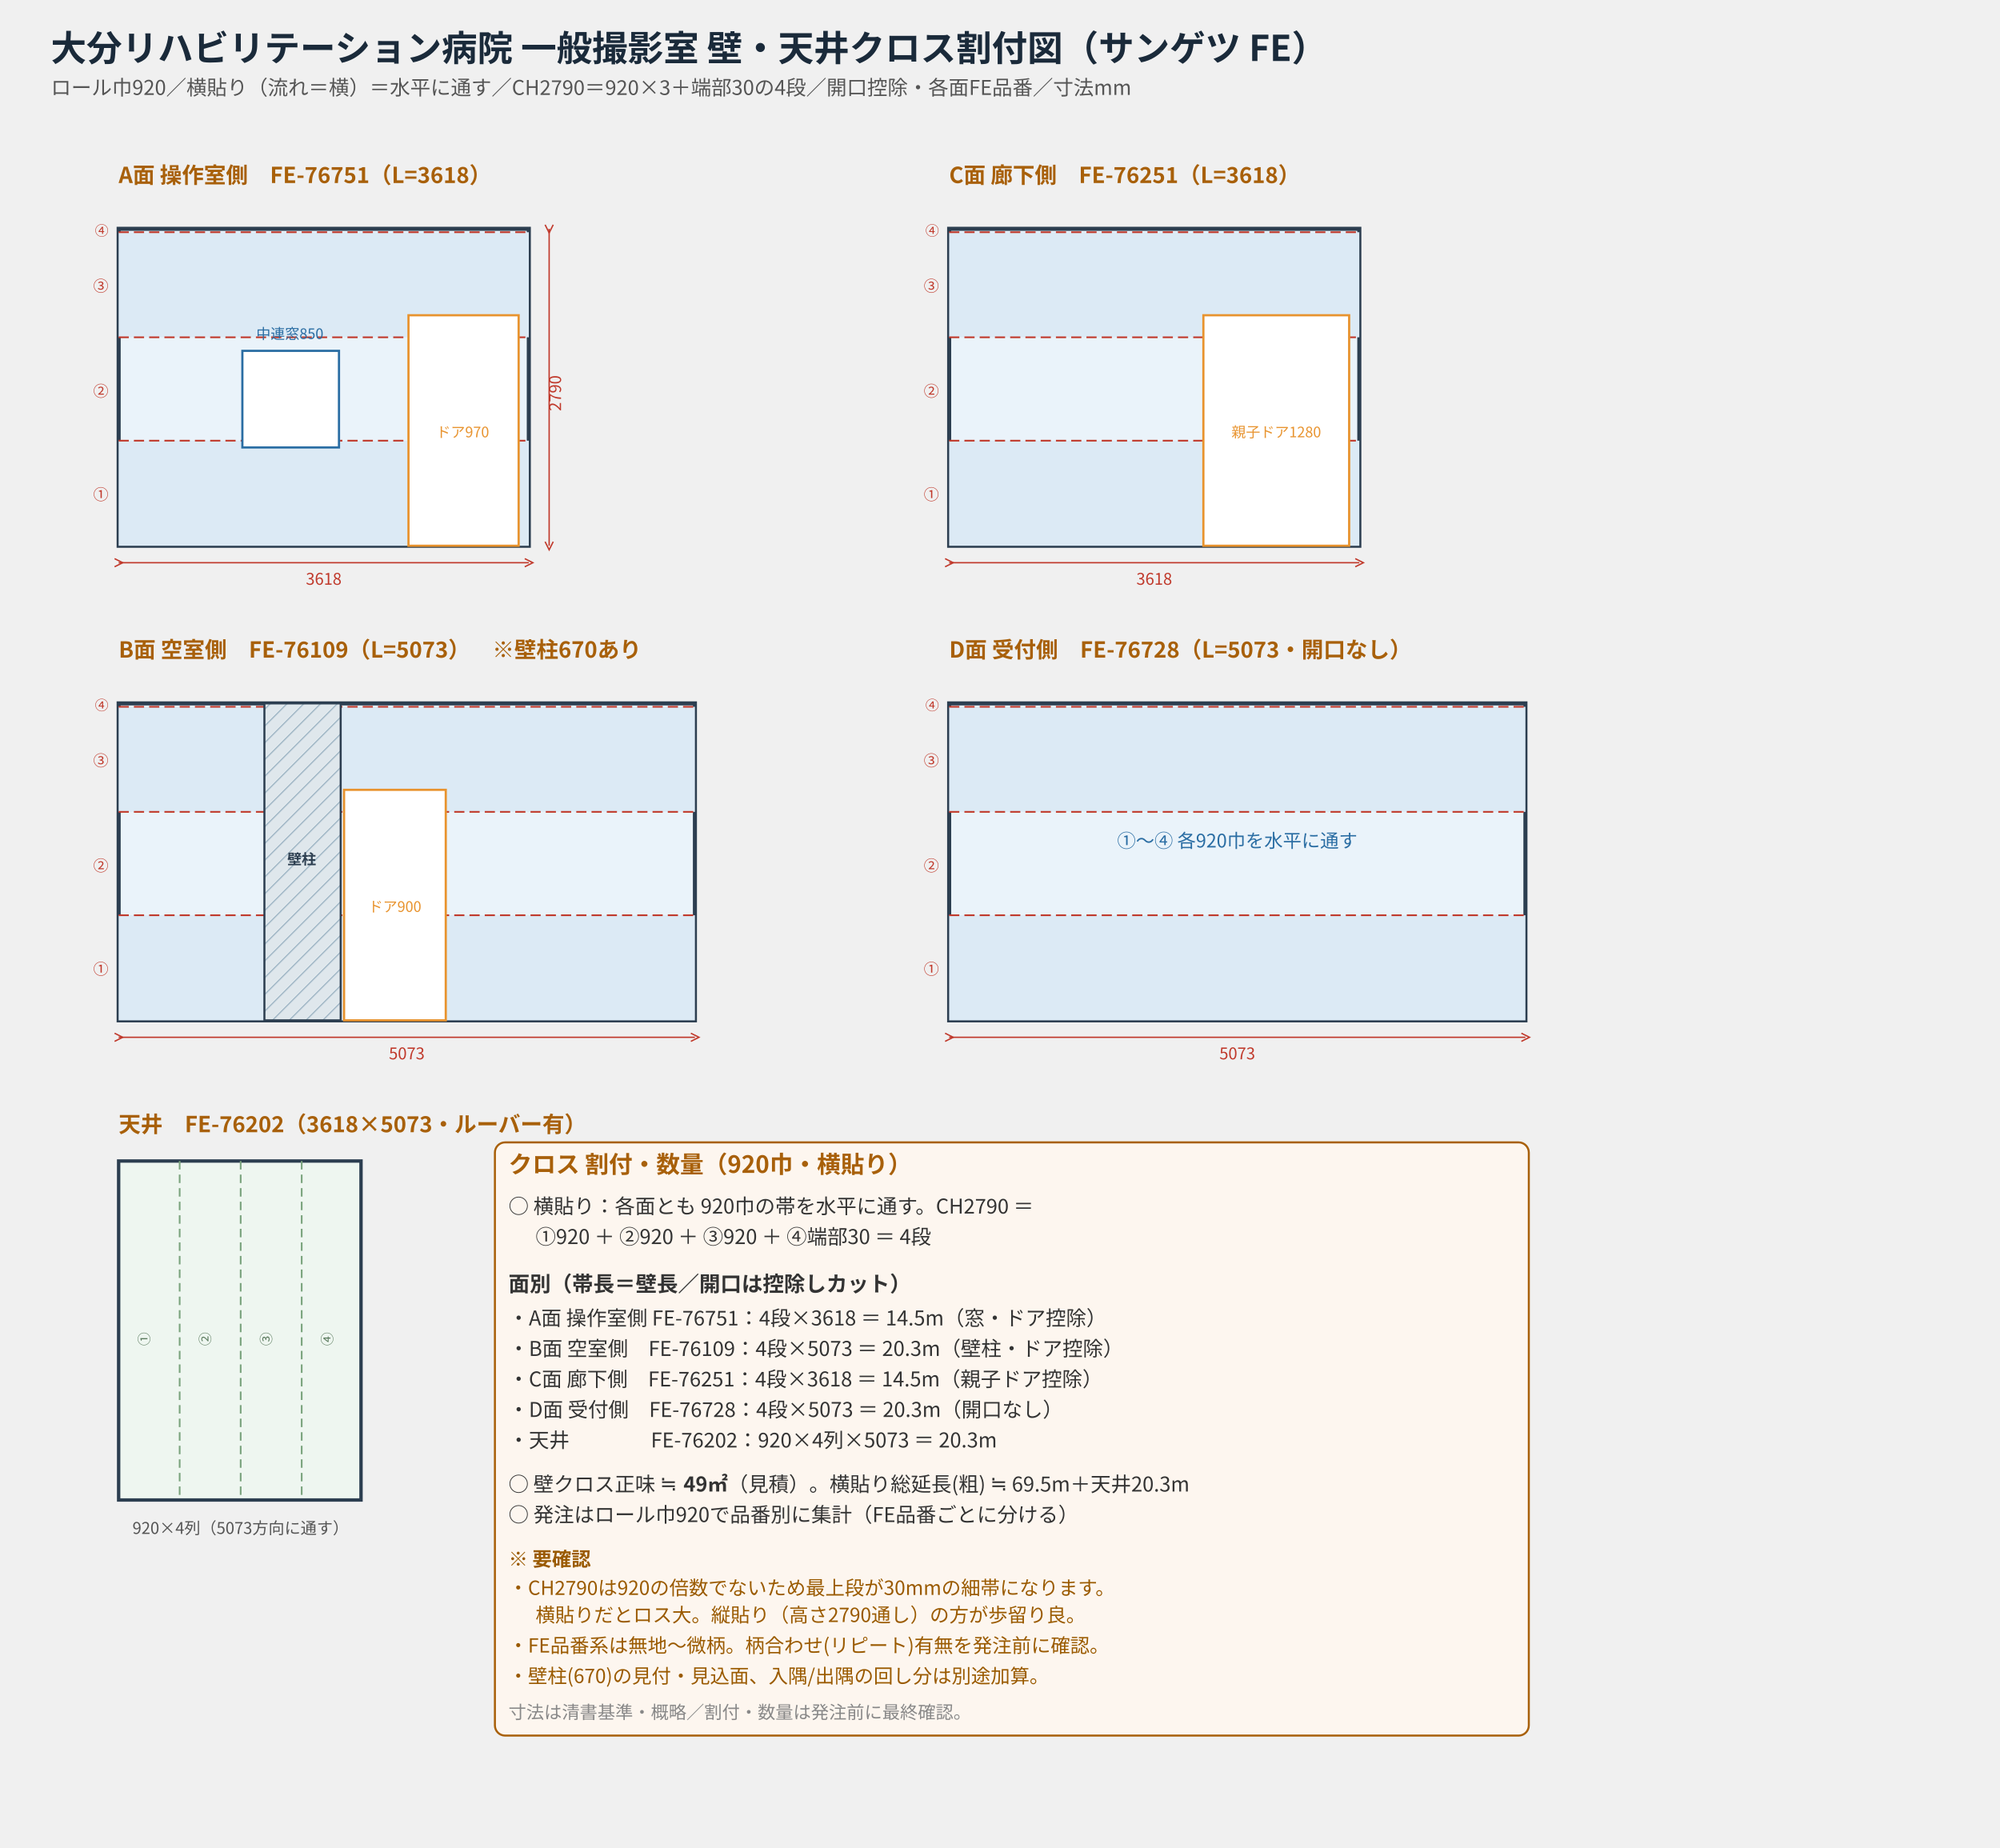
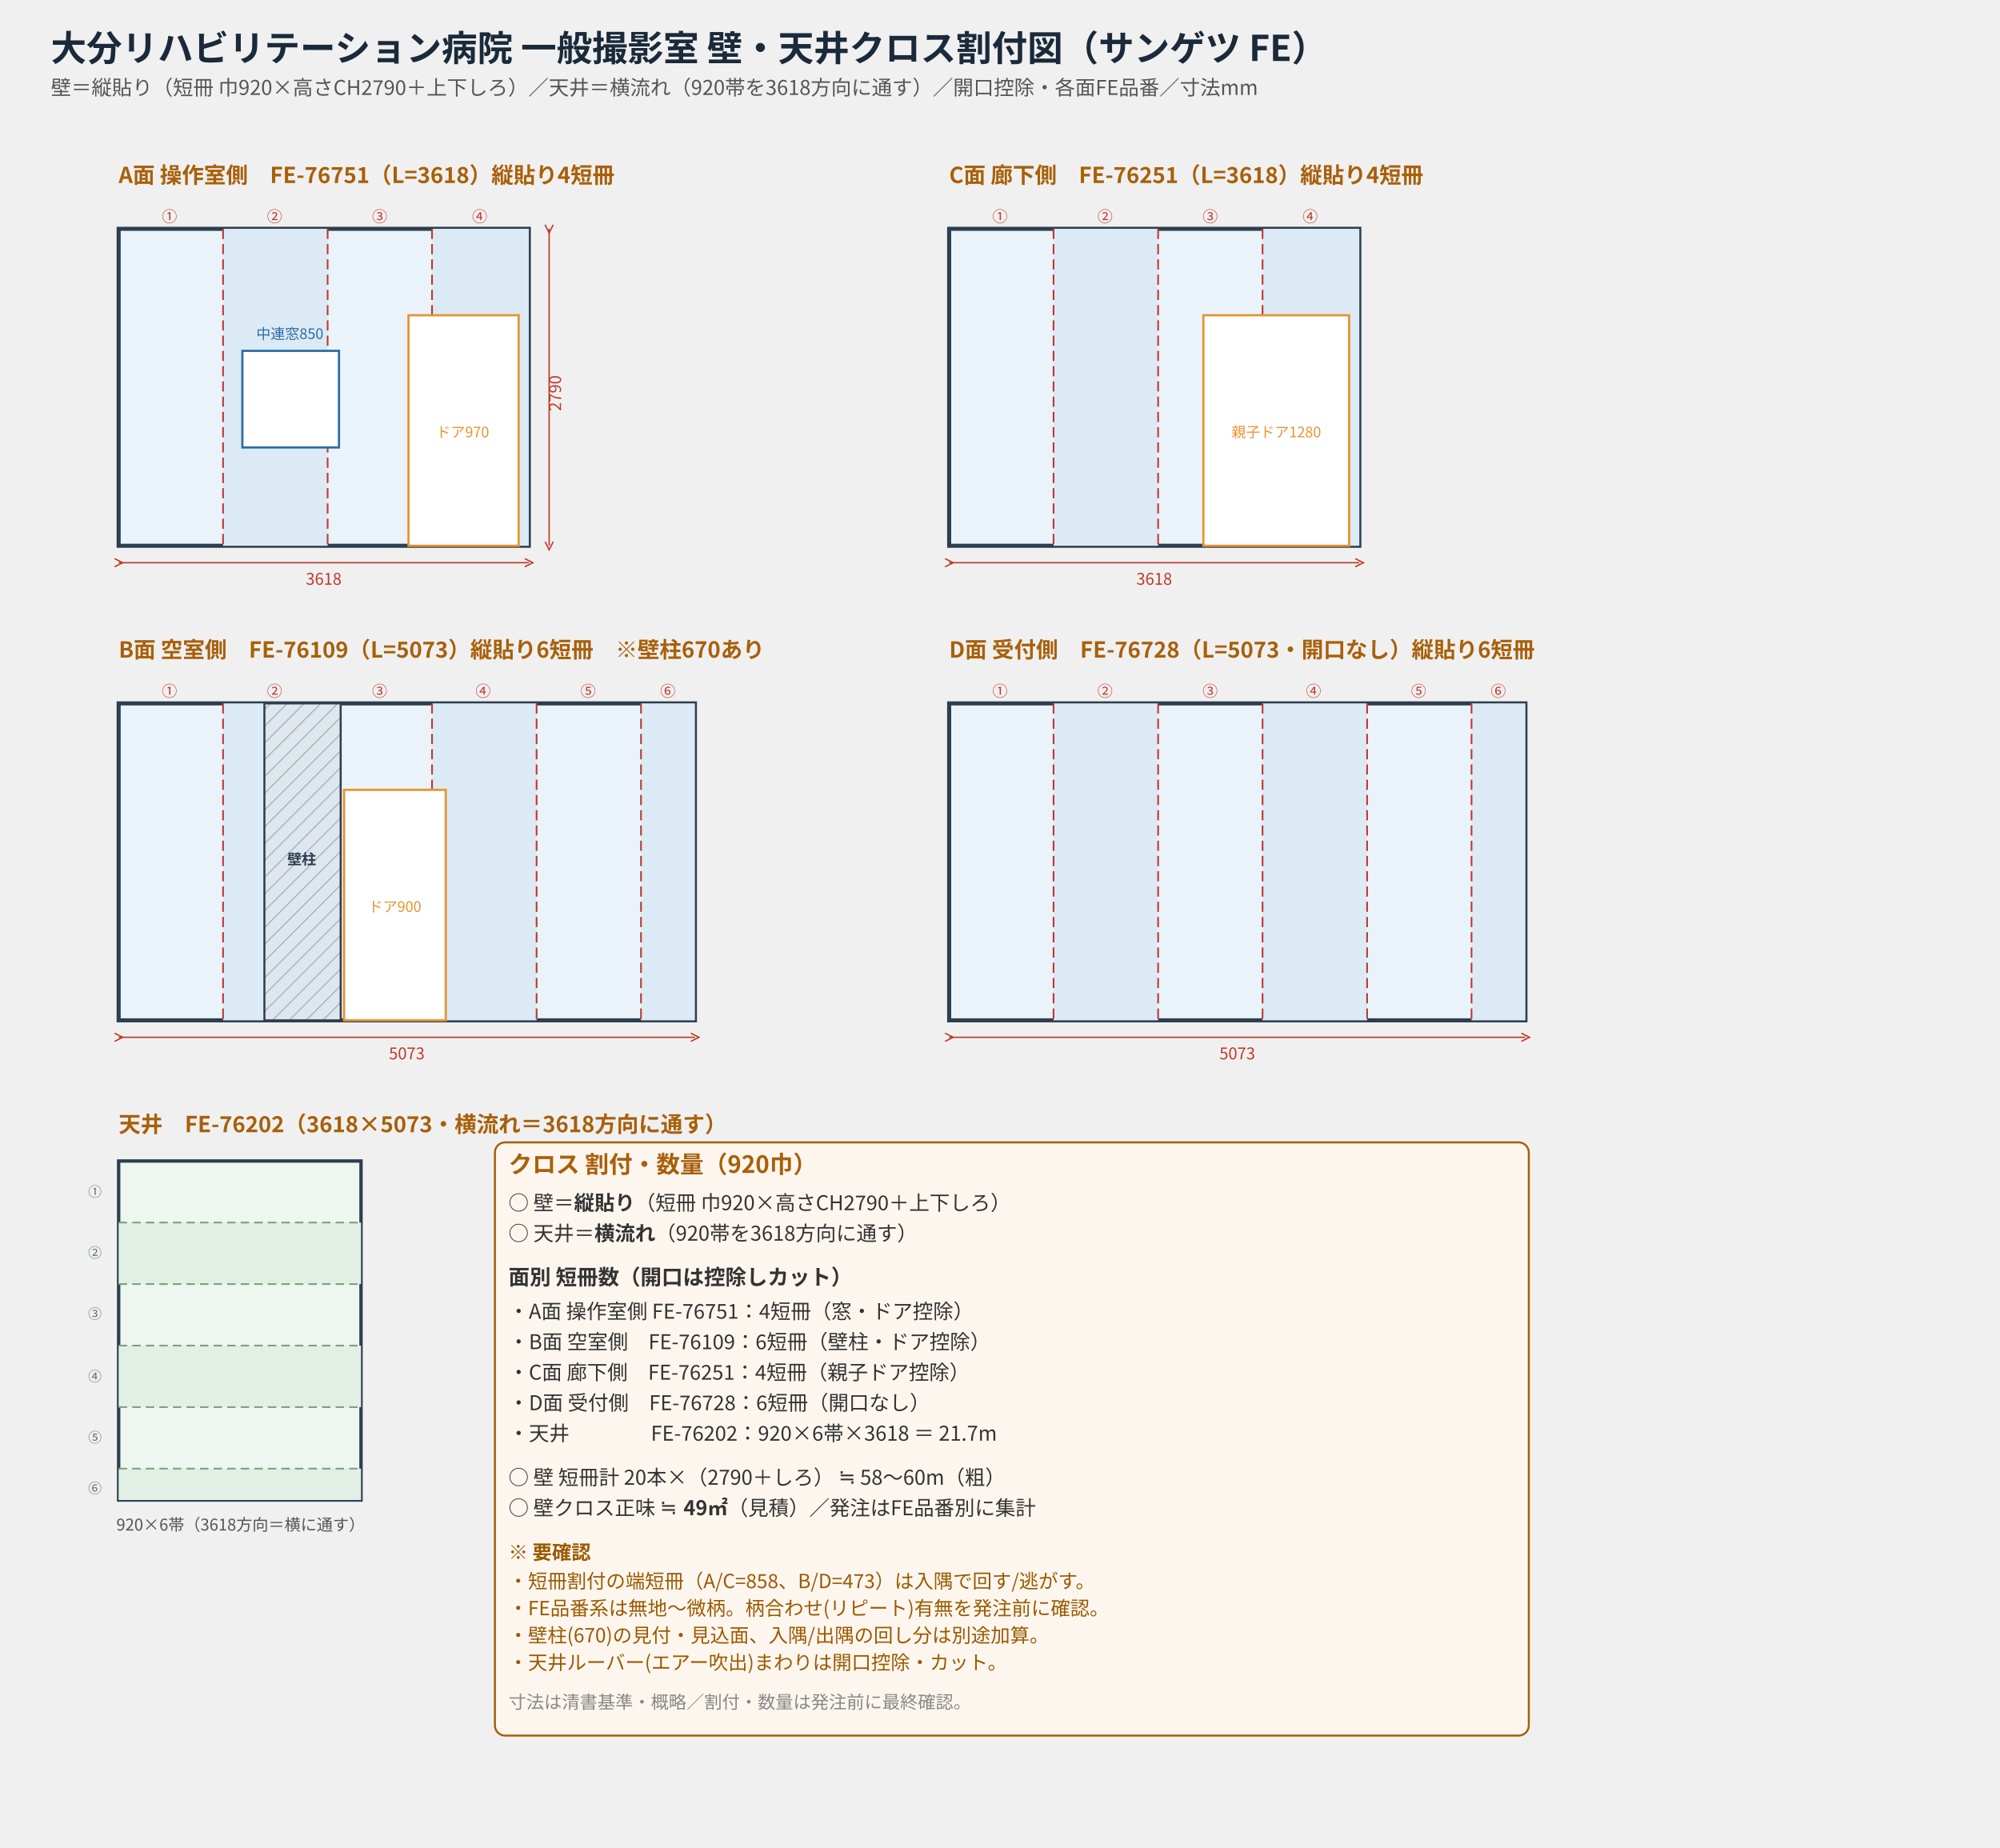
<svg xmlns="http://www.w3.org/2000/svg" viewBox="0 0 1180 1090" font-family="'Noto Sans CJK JP','Noto Sans JP','IPAGothic','Yu Gothic','Hiragino Kaku Gothic ProN','Meiryo',sans-serif">
  <defs>
    <marker id="dim" markerWidth="10" markerHeight="10" refX="5" refY="5" orient="auto">
      <path d="M2,2 L8,5 L2,8" fill="none" stroke="#c0392b" stroke-width="1" />
    </marker>
    <pattern id="col" width="7" height="7" patternUnits="userSpaceOnUse" patternTransform="rotate(45)">
      <rect width="7" height="7" fill="#dfe7ec" />
      <line x1="0" y1="0" x2="0" y2="7" stroke="#9bb3c2" stroke-width="1.3" />
    </pattern>
  </defs>
  <text x="30" y="36" font-size="21" font-weight="bold" fill="#1a2a3a">大分リハビリテーション病院 一般撮影室 壁・天井クロス割付図（サンゲツ FE）</text>
-   <text x="30" y="56" font-size="12" fill="#555">ロール巾920／横貼り（流れ＝横）＝水平に通す／CH2790＝920×3＋端部30の4段／開口控除・各面FE品番／寸法mm</text>
+   <text x="30" y="56" font-size="12" fill="#555">壁＝縦貼り（短冊 巾920×高さCH2790＋上下しろ）／天井＝横流れ（920帯を3618方向に通す）／開口控除・各面FE品番／寸法mm</text>
  <g>
-     <text x="70" y="108" font-size="13" font-weight="bold" fill="#a8600a">A面 操作室側　FE-76751（L=3618）</text>
+     <text x="70" y="108" font-size="13" font-weight="bold" fill="#a8600a">A面 操作室側　FE-76751（L=3618）縦貼り4短冊</text>
    <rect x="70" y="135" width="242" height="187" fill="#eaf3fa" stroke="#2c3e50" stroke-width="2.4" />
-     <rect x="70" y="260" width="242" height="62" fill="#dceaf5" />
-     <rect x="70" y="137" width="242" height="62" fill="#dceaf5" />
+     <rect x="131.6" y="135" width="61.7" height="187" fill="#dceaf5" />
+     <rect x="254.9" y="135" width="57.1" height="187" fill="#dceaf5" />
    <g stroke="#c0392b" stroke-width="1" stroke-dasharray="6 3">
-       <line x1="70" y1="260" x2="312" y2="260" />
-       <line x1="70" y1="199" x2="312" y2="199" />
-       <line x1="70" y1="137" x2="312" y2="137" />
+       <line x1="131.6" y1="135" x2="131.6" y2="322" />
+       <line x1="193.3" y1="135" x2="193.3" y2="322" />
+       <line x1="254.9" y1="135" x2="254.9" y2="322" />
    </g>
    <rect x="143" y="207" width="57" height="57" fill="#fff" stroke="#2a6da3" stroke-width="1.3" />
    <text x="171" y="200" font-size="8.5" fill="#2a6da3" text-anchor="middle">中連窓850</text>
    <rect x="241" y="186" width="65" height="136" fill="#fff" stroke="#e8932e" stroke-width="1.3" />
    <text x="273" y="258" font-size="8.5" fill="#e8932e" text-anchor="middle">ドア970</text>
-     <text x="64" y="295" font-size="9" fill="#c0392b" text-anchor="end">①</text>
-     <text x="64" y="234" font-size="9" fill="#c0392b" text-anchor="end">②</text>
-     <text x="64" y="172" font-size="9" fill="#c0392b" text-anchor="end">③</text>
-     <text x="64" y="139" font-size="8" fill="#c0392b" text-anchor="end">④</text>
+     <text x="100" y="131" font-size="9" fill="#c0392b" text-anchor="middle">①</text>
+     <text x="162" y="131" font-size="9" fill="#c0392b" text-anchor="middle">②</text>
+     <text x="224" y="131" font-size="9" fill="#c0392b" text-anchor="middle">③</text>
+     <text x="283" y="131" font-size="9" fill="#c0392b" text-anchor="middle">④</text>
    <line x1="324" y1="135" x2="324" y2="322" stroke="#c0392b" stroke-width="0.8" marker-start="url(#dim)" marker-end="url(#dim)" />
    <text x="331" y="232" font-size="9.5" fill="#c0392b" transform="rotate(-90 331 232)" text-anchor="middle">2790</text>
    <line x1="70" y1="332" x2="312" y2="332" stroke="#c0392b" stroke-width="0.8" marker-start="url(#dim)" marker-end="url(#dim)" />
    <text x="191" y="345" font-size="9.5" fill="#c0392b" text-anchor="middle">3618</text>
  </g>
  <g>
-     <text x="560" y="108" font-size="13" font-weight="bold" fill="#a8600a">C面 廊下側　FE-76251（L=3618）</text>
+     <text x="560" y="108" font-size="13" font-weight="bold" fill="#a8600a">C面 廊下側　FE-76251（L=3618）縦貼り4短冊</text>
    <rect x="560" y="135" width="242" height="187" fill="#eaf3fa" stroke="#2c3e50" stroke-width="2.4" />
-     <rect x="560" y="260" width="242" height="62" fill="#dceaf5" />
-     <rect x="560" y="137" width="242" height="62" fill="#dceaf5" />
+     <rect x="621.6" y="135" width="61.7" height="187" fill="#dceaf5" />
+     <rect x="744.9" y="135" width="57.1" height="187" fill="#dceaf5" />
    <g stroke="#c0392b" stroke-width="1" stroke-dasharray="6 3">
-       <line x1="560" y1="260" x2="802" y2="260" />
-       <line x1="560" y1="199" x2="802" y2="199" />
-       <line x1="560" y1="137" x2="802" y2="137" />
+       <line x1="621.6" y1="135" x2="621.6" y2="322" />
+       <line x1="683.3" y1="135" x2="683.3" y2="322" />
+       <line x1="744.9" y1="135" x2="744.9" y2="322" />
    </g>
    <rect x="710" y="186" width="86" height="136" fill="#fff" stroke="#e8932e" stroke-width="1.3" />
    <text x="753" y="258" font-size="8.5" fill="#e8932e" text-anchor="middle">親子ドア1280</text>
-     <text x="554" y="295" font-size="9" fill="#c0392b" text-anchor="end">①</text>
-     <text x="554" y="234" font-size="9" fill="#c0392b" text-anchor="end">②</text>
-     <text x="554" y="172" font-size="9" fill="#c0392b" text-anchor="end">③</text>
-     <text x="554" y="139" font-size="8" fill="#c0392b" text-anchor="end">④</text>
+     <text x="590" y="131" font-size="9" fill="#c0392b" text-anchor="middle">①</text>
+     <text x="652" y="131" font-size="9" fill="#c0392b" text-anchor="middle">②</text>
+     <text x="714" y="131" font-size="9" fill="#c0392b" text-anchor="middle">③</text>
+     <text x="773" y="131" font-size="9" fill="#c0392b" text-anchor="middle">④</text>
    <line x1="560" y1="332" x2="802" y2="332" stroke="#c0392b" stroke-width="0.8" marker-start="url(#dim)" marker-end="url(#dim)" />
    <text x="681" y="345" font-size="9.5" fill="#c0392b" text-anchor="middle">3618</text>
  </g>
  <g>
-     <text x="70" y="388" font-size="13" font-weight="bold" fill="#a8600a">B面 空室側　FE-76109（L=5073）　※壁柱670あり</text>
+     <text x="70" y="388" font-size="13" font-weight="bold" fill="#a8600a">B面 空室側　FE-76109（L=5073）縦貼り6短冊　※壁柱670あり</text>
    <rect x="70" y="415" width="340" height="187" fill="#eaf3fa" stroke="#2c3e50" stroke-width="2.4" />
-     <rect x="70" y="540" width="340" height="62" fill="#dceaf5" />
-     <rect x="70" y="417" width="340" height="62" fill="#dceaf5" />
+     <rect x="131.6" y="415" width="61.7" height="187" fill="#dceaf5" />
+     <rect x="254.9" y="415" width="61.7" height="187" fill="#dceaf5" />
+     <rect x="378.2" y="415" width="31.8" height="187" fill="#dceaf5" />
    <g stroke="#c0392b" stroke-width="1" stroke-dasharray="6 3">
-       <line x1="70" y1="540" x2="410" y2="540" />
-       <line x1="70" y1="479" x2="410" y2="479" />
-       <line x1="70" y1="417" x2="410" y2="417" />
+       <line x1="131.6" y1="415" x2="131.6" y2="602" />
+       <line x1="193.3" y1="415" x2="193.3" y2="602" />
+       <line x1="254.9" y1="415" x2="254.9" y2="602" />
+       <line x1="316.6" y1="415" x2="316.6" y2="602" />
+       <line x1="378.2" y1="415" x2="378.2" y2="602" />
    </g>
    <rect x="156" y="415" width="45" height="187" fill="url(#col)" stroke="#2c3e50" stroke-width="1.2" />
    <text x="178" y="510" font-size="8.5" fill="#2c3e50" text-anchor="middle" font-weight="bold">壁柱</text>
    <rect x="203" y="466" width="60" height="136" fill="#fff" stroke="#e8932e" stroke-width="1.3" />
    <text x="233" y="538" font-size="8.5" fill="#e8932e" text-anchor="middle">ドア900</text>
-     <text x="64" y="575" font-size="9" fill="#c0392b" text-anchor="end">①</text>
-     <text x="64" y="514" font-size="9" fill="#c0392b" text-anchor="end">②</text>
-     <text x="64" y="452" font-size="9" fill="#c0392b" text-anchor="end">③</text>
-     <text x="64" y="419" font-size="8" fill="#c0392b" text-anchor="end">④</text>
+     <text x="100" y="411" font-size="9" fill="#c0392b" text-anchor="middle">①</text>
+     <text x="162" y="411" font-size="9" fill="#c0392b" text-anchor="middle">②</text>
+     <text x="224" y="411" font-size="9" fill="#c0392b" text-anchor="middle">③</text>
+     <text x="285" y="411" font-size="9" fill="#c0392b" text-anchor="middle">④</text>
+     <text x="347" y="411" font-size="9" fill="#c0392b" text-anchor="middle">⑤</text>
+     <text x="394" y="411" font-size="9" fill="#c0392b" text-anchor="middle">⑥</text>
    <line x1="70" y1="612" x2="410" y2="612" stroke="#c0392b" stroke-width="0.8" marker-start="url(#dim)" marker-end="url(#dim)" />
    <text x="240" y="625" font-size="9.5" fill="#c0392b" text-anchor="middle">5073</text>
  </g>
  <g>
-     <text x="560" y="388" font-size="13" font-weight="bold" fill="#a8600a">D面 受付側　FE-76728（L=5073・開口なし）</text>
+     <text x="560" y="388" font-size="13" font-weight="bold" fill="#a8600a">D面 受付側　FE-76728（L=5073・開口なし）縦貼り6短冊</text>
    <rect x="560" y="415" width="340" height="187" fill="#eaf3fa" stroke="#2c3e50" stroke-width="2.4" />
-     <rect x="560" y="540" width="340" height="62" fill="#dceaf5" />
-     <rect x="560" y="417" width="340" height="62" fill="#dceaf5" />
+     <rect x="621.6" y="415" width="61.7" height="187" fill="#dceaf5" />
+     <rect x="744.9" y="415" width="61.7" height="187" fill="#dceaf5" />
+     <rect x="868.2" y="415" width="31.8" height="187" fill="#dceaf5" />
    <g stroke="#c0392b" stroke-width="1" stroke-dasharray="6 3">
-       <line x1="560" y1="540" x2="900" y2="540" />
-       <line x1="560" y1="479" x2="900" y2="479" />
-       <line x1="560" y1="417" x2="900" y2="417" />
+       <line x1="621.6" y1="415" x2="621.6" y2="602" />
+       <line x1="683.3" y1="415" x2="683.3" y2="602" />
+       <line x1="744.9" y1="415" x2="744.9" y2="602" />
+       <line x1="806.6" y1="415" x2="806.6" y2="602" />
+       <line x1="868.2" y1="415" x2="868.2" y2="602" />
    </g>
-     <text x="554" y="575" font-size="9" fill="#c0392b" text-anchor="end">①</text>
-     <text x="554" y="514" font-size="9" fill="#c0392b" text-anchor="end">②</text>
-     <text x="554" y="452" font-size="9" fill="#c0392b" text-anchor="end">③</text>
-     <text x="554" y="419" font-size="8" fill="#c0392b" text-anchor="end">④</text>
+     <text x="590" y="411" font-size="9" fill="#c0392b" text-anchor="middle">①</text>
+     <text x="652" y="411" font-size="9" fill="#c0392b" text-anchor="middle">②</text>
+     <text x="714" y="411" font-size="9" fill="#c0392b" text-anchor="middle">③</text>
+     <text x="775" y="411" font-size="9" fill="#c0392b" text-anchor="middle">④</text>
+     <text x="837" y="411" font-size="9" fill="#c0392b" text-anchor="middle">⑤</text>
+     <text x="884" y="411" font-size="9" fill="#c0392b" text-anchor="middle">⑥</text>
    <line x1="560" y1="612" x2="900" y2="612" stroke="#c0392b" stroke-width="0.8" marker-start="url(#dim)" marker-end="url(#dim)" />
    <text x="730" y="625" font-size="9.5" fill="#c0392b" text-anchor="middle">5073</text>
-     <text x="730" y="500" font-size="11" fill="#2a6da3" text-anchor="middle">①〜④ 各920巾を水平に通す</text>
  </g>
  <g>
-     <text x="70" y="668" font-size="13" font-weight="bold" fill="#a8600a">天井　FE-76202（3618×5073・ルーバー有）</text>
+     <text x="70" y="668" font-size="13" font-weight="bold" fill="#a8600a">天井　FE-76202（3618×5073・横流れ＝3618方向に通す）</text>
    <rect x="70" y="685" width="143" height="200" fill="#eef6f0" stroke="#2c3e50" stroke-width="2" />
+     <rect x="70" y="721.3" width="143" height="36.3" fill="#e2efe5" />
+     <rect x="70" y="793.9" width="143" height="36.3" fill="#e2efe5" />
+     <rect x="70" y="866.5" width="143" height="18.5" fill="#e2efe5" />
    <g stroke="#7aa37d" stroke-width="1" stroke-dasharray="5 3">
-       <line x1="106" y1="685" x2="106" y2="885" />
-       <line x1="142" y1="685" x2="142" y2="885" />
-       <line x1="178" y1="685" x2="178" y2="885" />
+       <line x1="70" y1="721.3" x2="213" y2="721.3" />
+       <line x1="70" y1="757.6" x2="213" y2="757.6" />
+       <line x1="70" y1="793.9" x2="213" y2="793.9" />
+       <line x1="70" y1="830.2" x2="213" y2="830.2" />
+       <line x1="70" y1="866.5" x2="213" y2="866.5" />
    </g>
-     <text x="88" y="790" font-size="8" fill="#5a7a5d" text-anchor="middle" transform="rotate(-90 88 790)">①</text>
-     <text x="124" y="790" font-size="8" fill="#5a7a5d" text-anchor="middle" transform="rotate(-90 124 790)">②</text>
-     <text x="160" y="790" font-size="8" fill="#5a7a5d" text-anchor="middle" transform="rotate(-90 160 790)">③</text>
-     <text x="196" y="790" font-size="8" fill="#5a7a5d" text-anchor="middle" transform="rotate(-90 196 790)">④</text>
-     <text x="142" y="905" font-size="9.5" fill="#555" text-anchor="middle">920×4列（5073方向に通す）</text>
+     <text x="60" y="706" font-size="8" fill="#5a7a5d" text-anchor="end">①</text>
+     <text x="60" y="742" font-size="8" fill="#5a7a5d" text-anchor="end">②</text>
+     <text x="60" y="778" font-size="8" fill="#5a7a5d" text-anchor="end">③</text>
+     <text x="60" y="815" font-size="8" fill="#5a7a5d" text-anchor="end">④</text>
+     <text x="60" y="851" font-size="8" fill="#5a7a5d" text-anchor="end">⑤</text>
+     <text x="60" y="881" font-size="8" fill="#5a7a5d" text-anchor="end">⑥</text>
+     <text x="142" y="903" font-size="9.5" fill="#555" text-anchor="middle">920×6帯（3618方向＝横に通す）</text>
  </g>
  <g transform="translate(300,690)">
    <rect x="-8" y="-16" width="610" height="350" fill="#fdf6ef" stroke="#a8600a" stroke-width="1.2" rx="6" />
-     <text x="0" y="2" font-size="14" font-weight="bold" fill="#a8600a">クロス 割付・数量（920巾・横貼り）</text>
-     <text x="0" y="26" font-size="12" fill="#333">○ 横貼り：各面とも 920巾の帯を水平に通す。CH2790 ＝</text>
-     <text x="16" y="44" font-size="12" fill="#333">①920 ＋ ②920 ＋ ③920 ＋ ④端部30 ＝ 4段</text>
-     <text x="0" y="72" font-size="12.5" font-weight="bold" fill="#333">面別（帯長＝壁長／開口は控除しカット）</text>
-     <text x="0" y="92" font-size="12" fill="#333">・A面 操作室側 FE-76751：4段×3618 ＝ 14.5m（窓・ドア控除）</text>
-     <text x="0" y="110" font-size="12" fill="#333">・B面 空室側　FE-76109：4段×5073 ＝ 20.3m（壁柱・ドア控除）</text>
-     <text x="0" y="128" font-size="12" fill="#333">・C面 廊下側　FE-76251：4段×3618 ＝ 14.5m（親子ドア控除）</text>
-     <text x="0" y="146" font-size="12" fill="#333">・D面 受付側　FE-76728：4段×5073 ＝ 20.3m（開口なし）</text>
-     <text x="0" y="164" font-size="12" fill="#333">・天井　　　　FE-76202：920×4列×5073 ＝ 20.3m</text>
-     <text x="0" y="190" font-size="12" fill="#333">○ 壁クロス正味 ≒ <tspan font-weight="bold">49㎡</tspan>（見積）。横貼り総延長(粗) ≒ 69.5m＋天井20.3m</text>
-     <text x="0" y="208" font-size="12" fill="#333">○ 発注はロール巾920で品番別に集計（FE品番ごとに分ける）</text>
-     <text x="0" y="234" font-size="11.5" fill="#9a5a00" font-weight="bold">※ 要確認</text>
-     <text x="0" y="251" font-size="11.5" fill="#9a5a00">・CH2790は920の倍数でないため最上段が30mmの細帯になります。</text>
-     <text x="16" y="267" font-size="11.5" fill="#9a5a00">横貼りだとロス大。縦貼り（高さ2790通し）の方が歩留り良。</text>
-     <text x="0" y="285" font-size="11.5" fill="#9a5a00">・FE品番系は無地〜微柄。柄合わせ(リピート)有無を発注前に確認。</text>
-     <text x="0" y="303" font-size="11.5" fill="#9a5a00">・壁柱(670)の見付・見込面、入隅/出隅の回し分は別途加算。</text>
-     <text x="0" y="324" font-size="10.5" fill="#888">寸法は清書基準・概略／割付・数量は発注前に最終確認。</text>
+     <text x="0" y="2" font-size="14" font-weight="bold" fill="#a8600a">クロス 割付・数量（920巾）</text>
+     <text x="0" y="24" font-size="12" fill="#333">○ 壁＝<tspan font-weight="bold">縦貼り</tspan>（短冊 巾920×高さCH2790＋上下しろ）</text>
+     <text x="0" y="42" font-size="12" fill="#333">○ 天井＝<tspan font-weight="bold">横流れ</tspan>（920帯を3618方向に通す）</text>
+     <text x="0" y="68" font-size="12.5" font-weight="bold" fill="#333">面別 短冊数（開口は控除しカット）</text>
+     <text x="0" y="88" font-size="12" fill="#333">・A面 操作室側 FE-76751：4短冊（窓・ドア控除）</text>
+     <text x="0" y="106" font-size="12" fill="#333">・B面 空室側　FE-76109：6短冊（壁柱・ドア控除）</text>
+     <text x="0" y="124" font-size="12" fill="#333">・C面 廊下側　FE-76251：4短冊（親子ドア控除）</text>
+     <text x="0" y="142" font-size="12" fill="#333">・D面 受付側　FE-76728：6短冊（開口なし）</text>
+     <text x="0" y="160" font-size="12" fill="#333">・天井　　　　FE-76202：920×6帯×3618 ＝ 21.7m</text>
+     <text x="0" y="186" font-size="12" fill="#333">○ 壁 短冊計 20本×（2790＋しろ） ≒ 58〜60m（粗）</text>
+     <text x="0" y="204" font-size="12" fill="#333">○ 壁クロス正味 ≒ <tspan font-weight="bold">49㎡</tspan>（見積）／発注はFE品番別に集計</text>
+     <text x="0" y="230" font-size="11.5" fill="#9a5a00" font-weight="bold">※ 要確認</text>
+     <text x="0" y="247" font-size="11.5" fill="#9a5a00">・短冊割付の端短冊（A/C=858、B/D=473）は入隅で回す/逃がす。</text>
+     <text x="0" y="263" font-size="11.5" fill="#9a5a00">・FE品番系は無地〜微柄。柄合わせ(リピート)有無を発注前に確認。</text>
+     <text x="0" y="279" font-size="11.5" fill="#9a5a00">・壁柱(670)の見付・見込面、入隅/出隅の回し分は別途加算。</text>
+     <text x="0" y="295" font-size="11.5" fill="#9a5a00">・天井ルーバー(エアー吹出)まわりは開口控除・カット。</text>
+     <text x="0" y="318" font-size="10.5" fill="#888">寸法は清書基準・概略／割付・数量は発注前に最終確認。</text>
  </g>
</svg>
